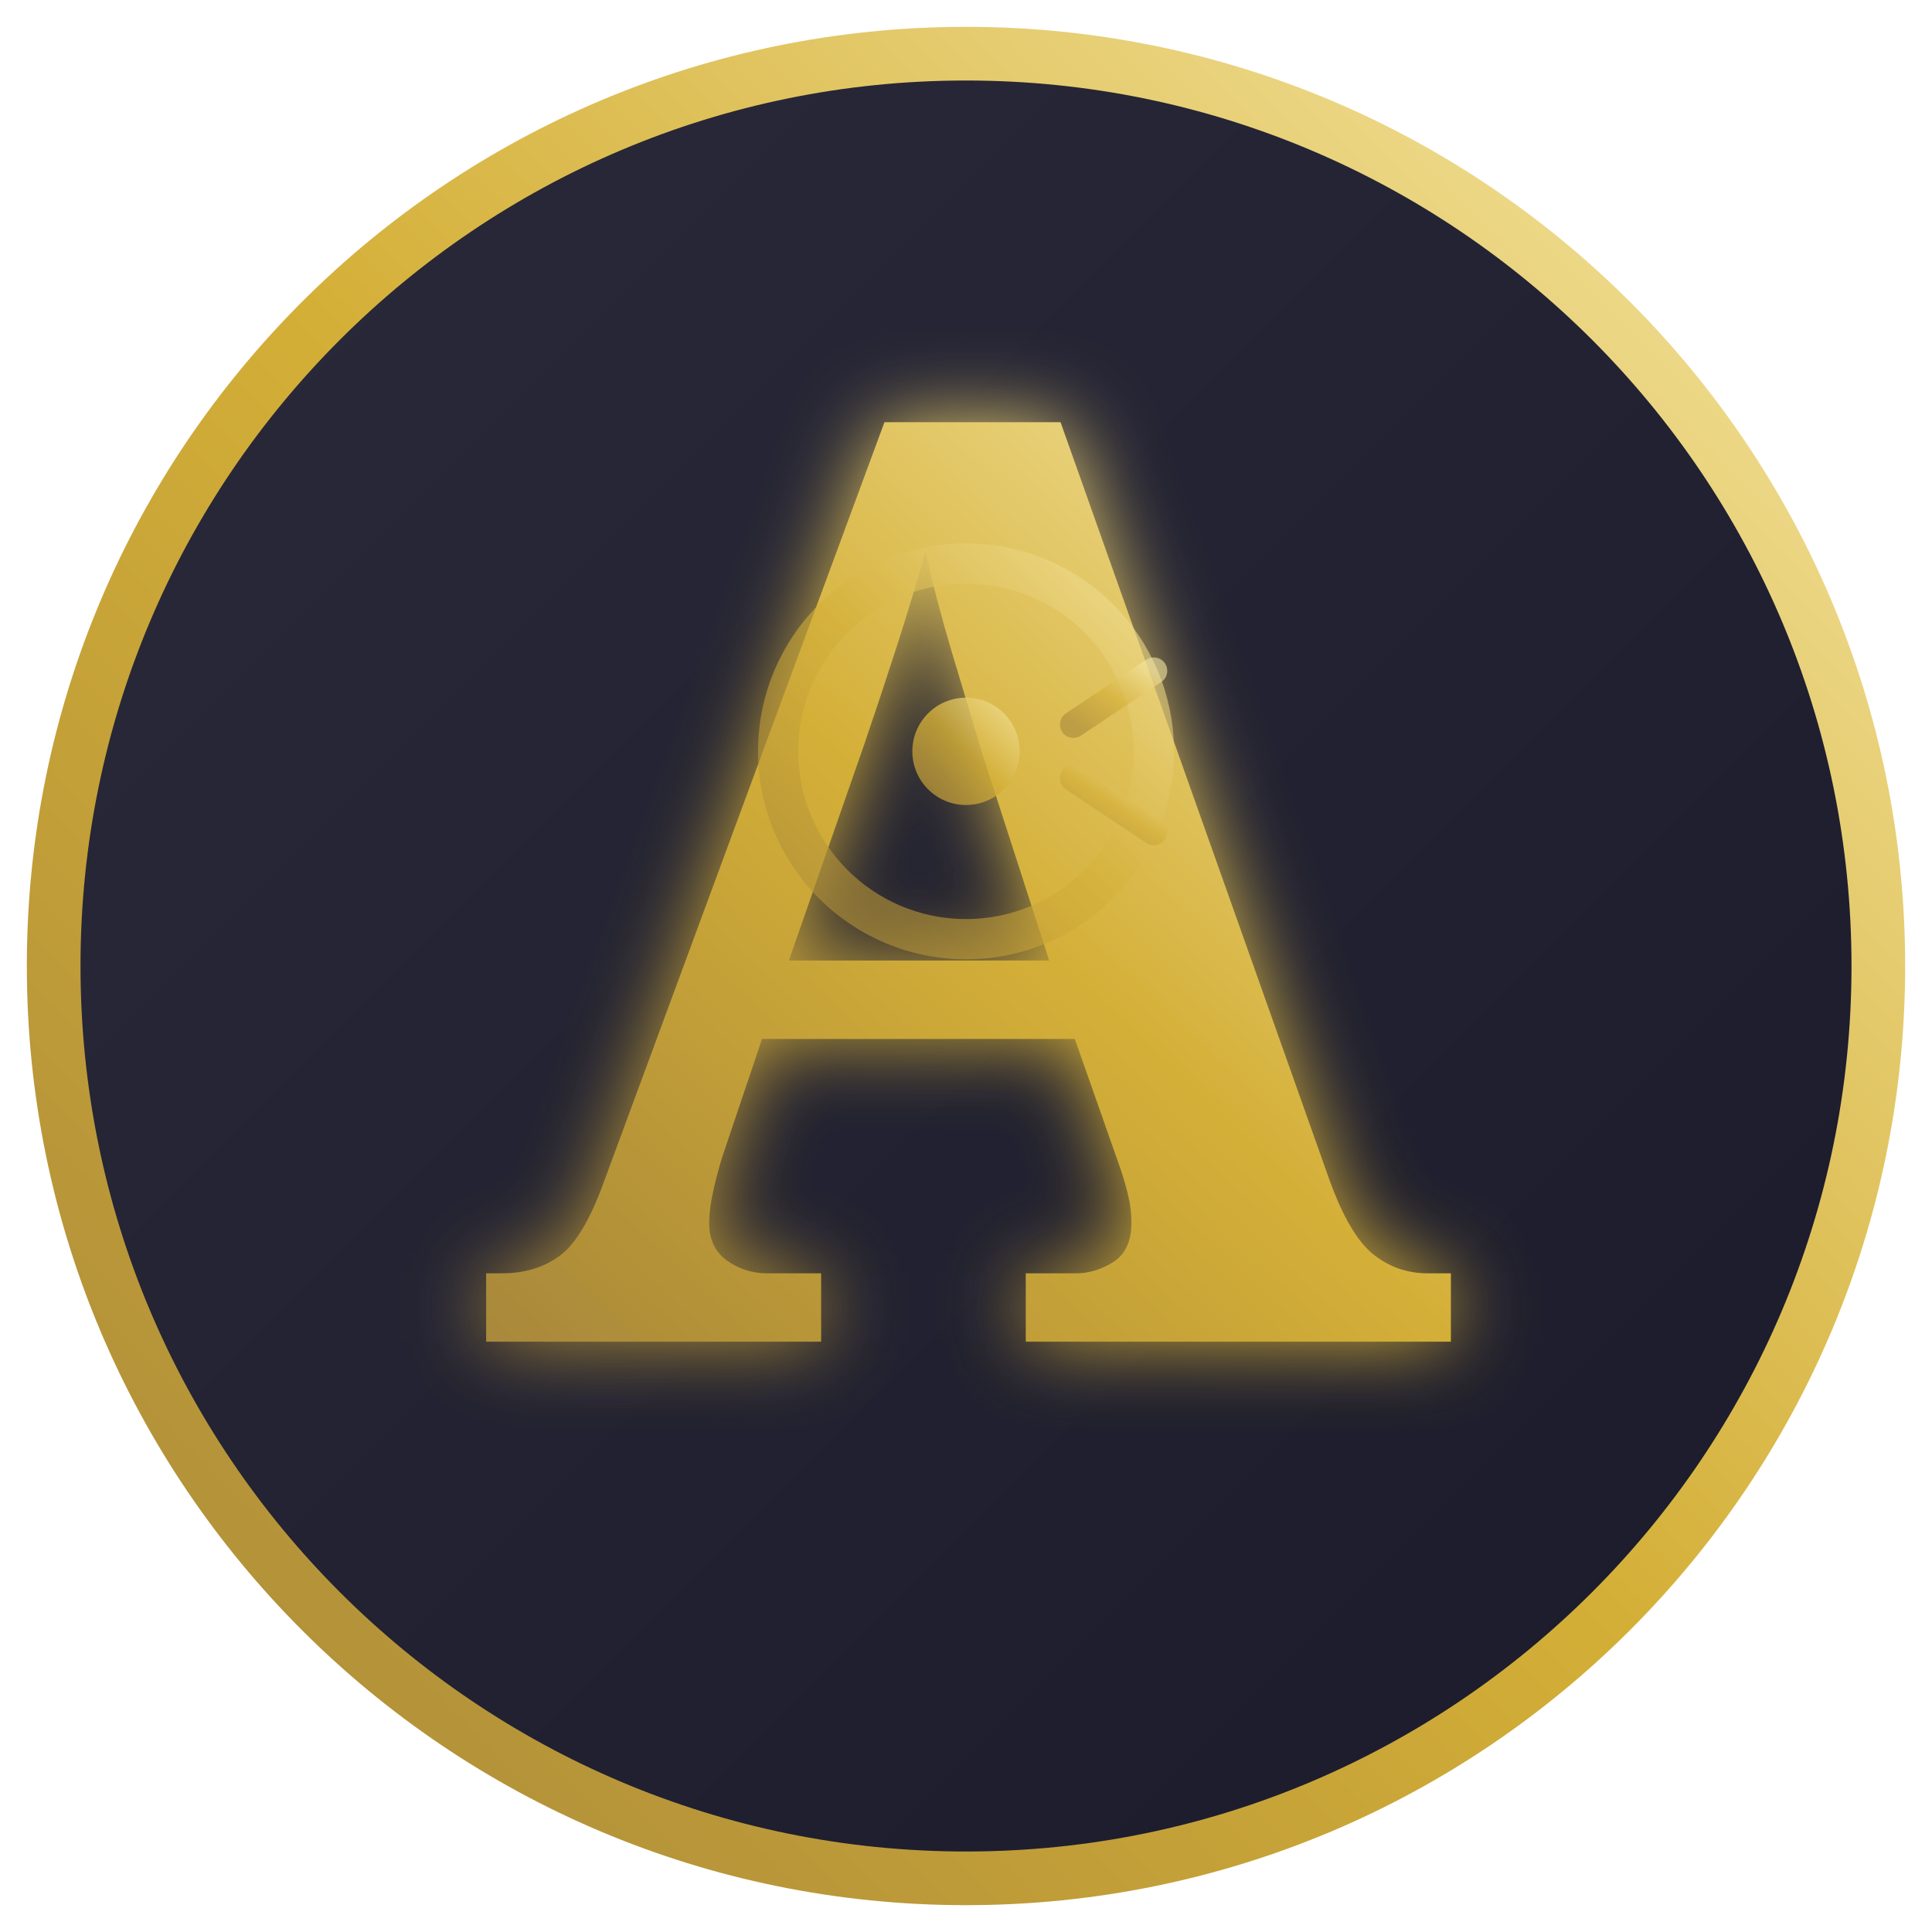
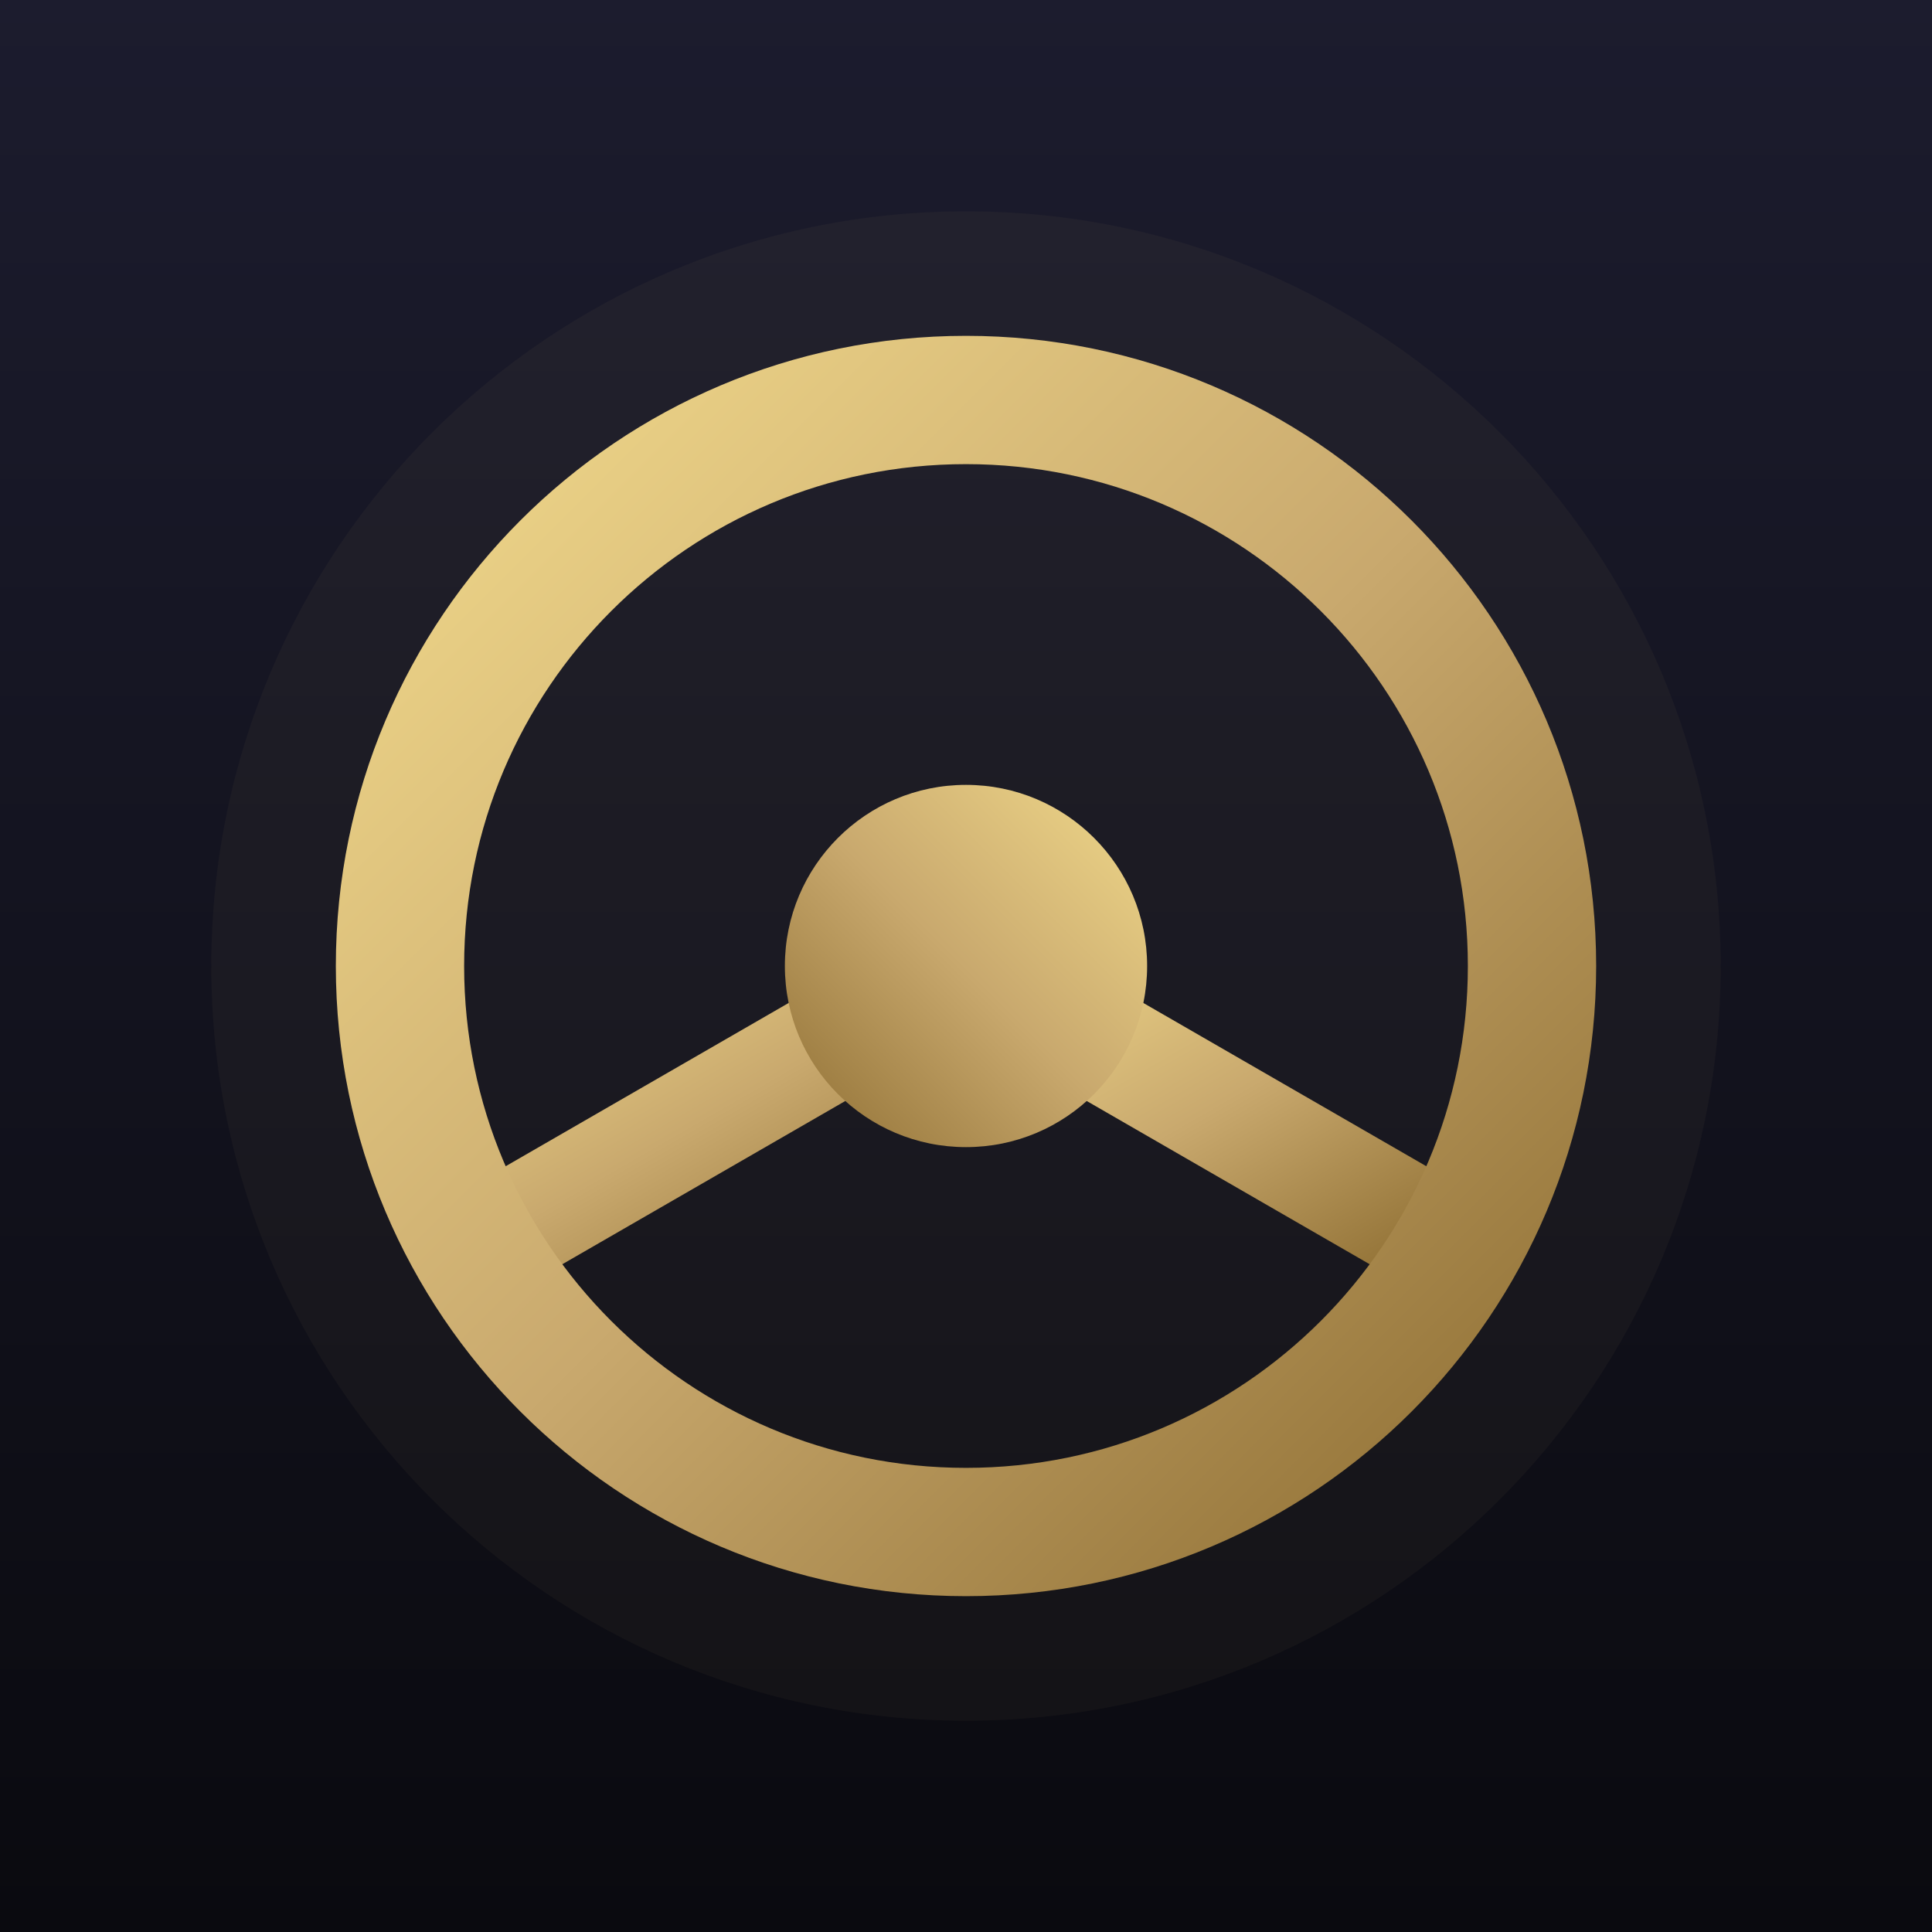
- <svg xmlns="http://www.w3.org/2000/svg" viewBox="0 0 72 72" width="100%" height="100%">
+ <svg xmlns="http://www.w3.org/2000/svg" viewBox="0 0 512 512" width="512" height="512">
  <defs>
-     <linearGradient id="goldGrad" x1="0%" y1="100%" x2="100%" y2="0%">
-       <stop offset="0%" stop-color="#a8883a" />
-       <stop offset="50%" stop-color="#d4af37" />
-       <stop offset="100%" stop-color="#f5e6a3" />
+     <linearGradient id="bg" x1="0" y1="0" x2="0" y2="1">
+       <stop offset="0" stop-color="#1c1c2e" />
+       <stop offset="1" stop-color="#0a0a0f" />
    </linearGradient>
-     <linearGradient id="darkGrad" x1="0%" y1="0%" x2="100%" y2="100%">
-       <stop offset="0%" stop-color="#2a2a3a" />
-       <stop offset="100%" stop-color="#1a1a2a" />
+     <linearGradient id="gold" x1="0" y1="0" x2="1" y2="1">
+       <stop offset="0" stop-color="#f0d88a" />
+       <stop offset="0.5" stop-color="#c9a96e" />
+       <stop offset="1" stop-color="#8f6f33" />
    </linearGradient>
-     <filter id="glow">
-       <feGaussianBlur stdDeviation="1.5" result="coloredBlur" />
-       <feMerge>
-         <feMergeNode in="coloredBlur" />
-         <feMergeNode in="SourceGraphic" />
-       </feMerge>
-     </filter>
+     <linearGradient id="goldRing" x1="0" y1="1" x2="1" y2="0">
+       <stop offset="0" stop-color="#8f6f33" />
+       <stop offset="0.5" stop-color="#c9a96e" />
+       <stop offset="1" stop-color="#f0d88a" />
+     </linearGradient>
  </defs>
-   <circle cx="36" cy="36" r="34" fill="url(#darkGrad)" stroke="url(#goldGrad)" stroke-width="2" />
-   <text x="36" y="50" font-family="'Playfair Display', Georgia, serif" font-size="48" font-weight="700" fill="url(#goldGrad)" text-anchor="middle" filter="url(#glow)">A</text>
-   <circle cx="36" cy="28" r="7" fill="none" stroke="url(#goldGrad)" stroke-width="1.5" opacity="0.6" />
-   <circle cx="36" cy="28" r="2" fill="url(#goldGrad)" opacity="0.8" />
-   <line x1="36" y1="21" x2="36" y2="24" stroke="url(#goldGrad)" stroke-width="1.2" stroke-linecap="round" opacity="0.6" />
-   <line x1="43" y1="25" x2="40" y2="27" stroke="url(#goldGrad)" stroke-width="1" stroke-linecap="round" opacity="0.6" />
-   <line x1="43" y1="31" x2="40" y2="29" stroke="url(#goldGrad)" stroke-width="1" stroke-linecap="round" opacity="0.6" />
+   <rect width="512" height="512" fill="url(#bg)" />
+   <circle cx="256" cy="256" r="200" fill="#c9a96e" opacity="0.05" />
+   <g stroke-linecap="round" stroke-linejoin="round">
+     <line x1="256" y1="256" x2="256" y2="106" stroke="url(#gold)" stroke-width="30" />
+     <line x1="256" y1="256" x2="126" y2="331" stroke="url(#gold)" stroke-width="30" />
+     <line x1="256" y1="256" x2="386" y2="331" stroke="url(#gold)" stroke-width="30" />
+     <circle cx="256" cy="256" r="48" fill="url(#goldRing)" />
+     <circle cx="256" cy="256" r="150" fill="none" stroke="url(#gold)" stroke-width="34" />
+   </g>
</svg>
